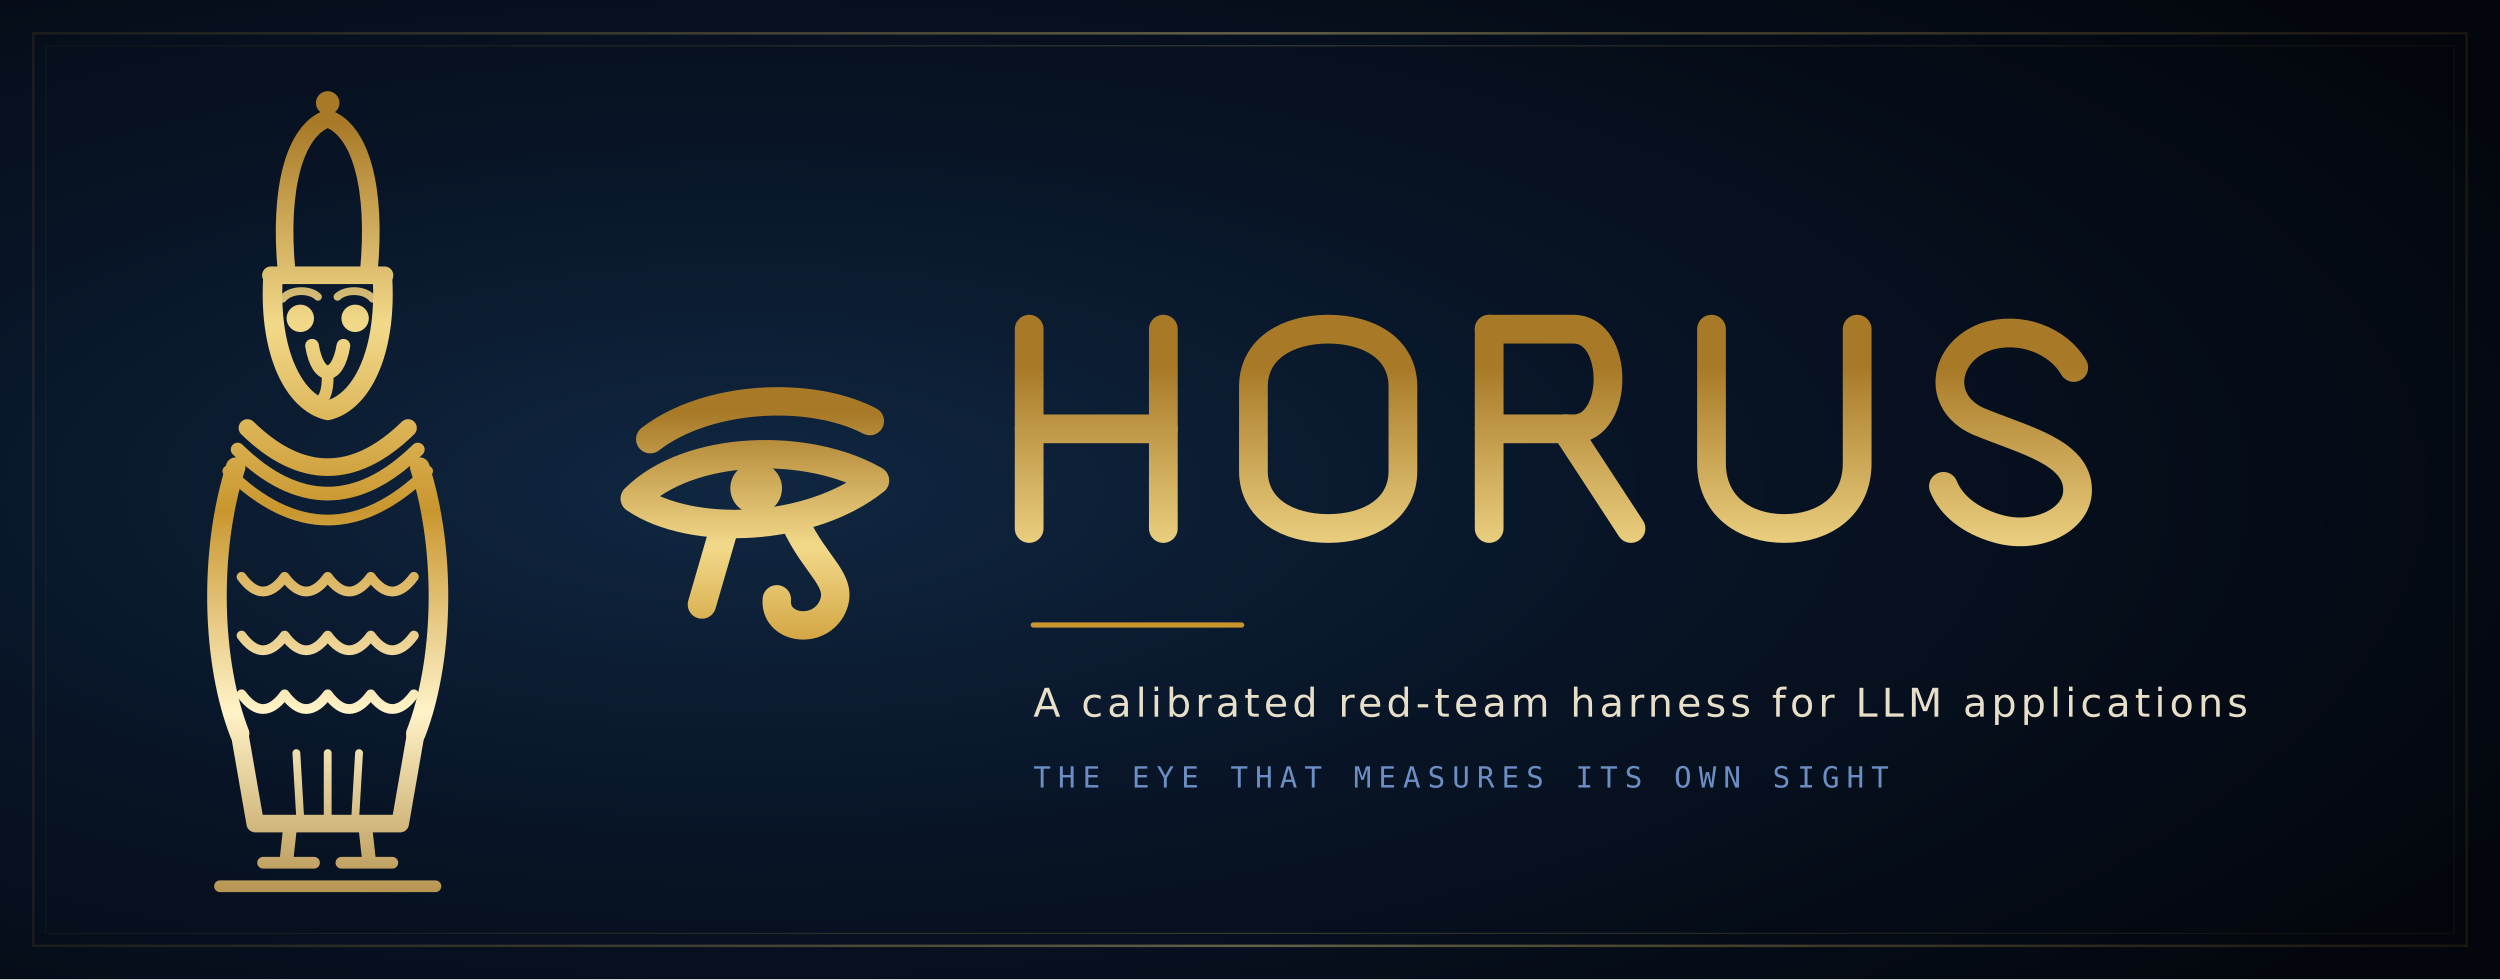
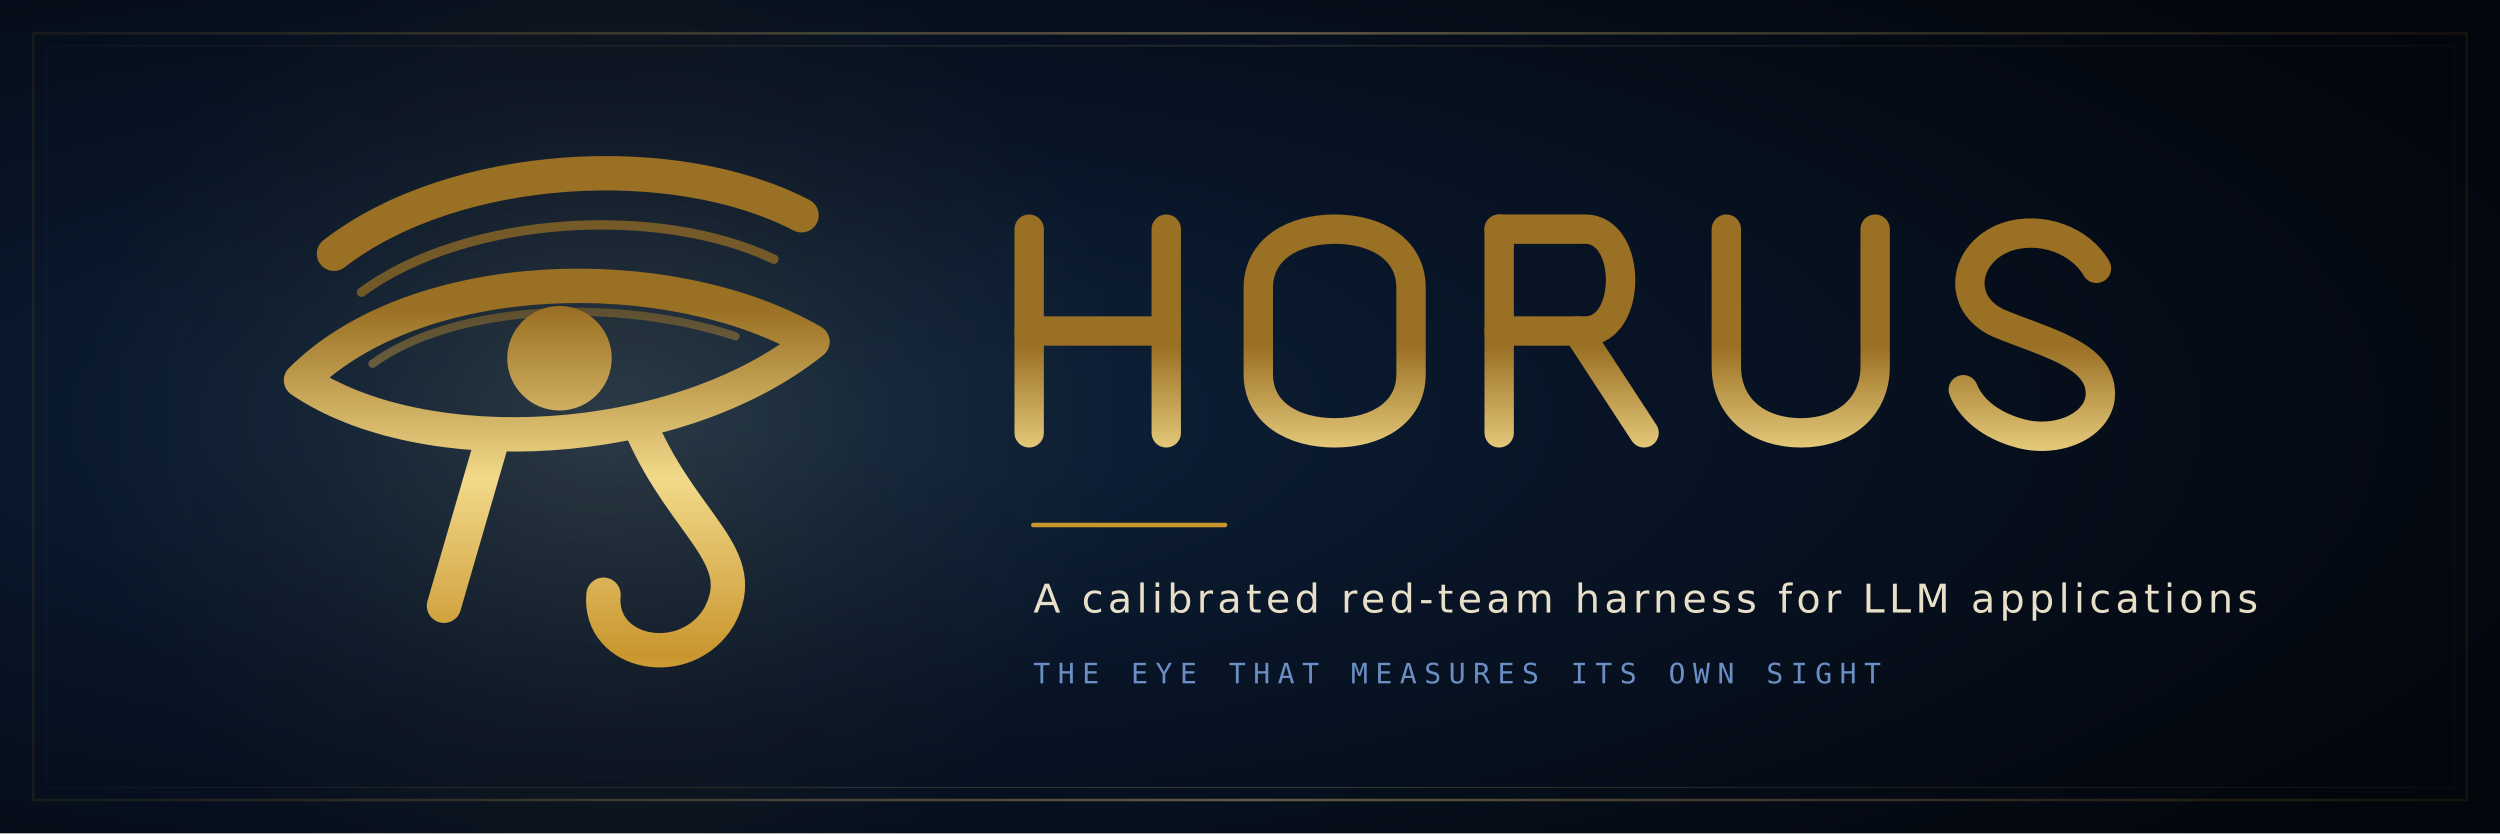
- <svg xmlns="http://www.w3.org/2000/svg" viewBox="0 0 1200 470" width="1200" height="470" role="img" aria-label="Horus — a calibrated red-team harness for LLM applications">
+ <svg xmlns="http://www.w3.org/2000/svg" viewBox="0 0 1200 400" width="1200" height="400" role="img" aria-label="Horus — a calibrated red-team harness for LLM applications">
  <defs>
-     <radialGradient id="ground" cx="0.3" cy="0.5" r="0.8">
+     <radialGradient id="ground" cx="0.28" cy="0.5" r="0.8">
      <stop offset="0%" stop-color="#102741" />
      <stop offset="45%" stop-color="#081426" />
      <stop offset="100%" stop-color="#03060C" />
    </radialGradient>
-     <linearGradient id="gold" gradientUnits="userSpaceOnUse" x1="0" y1="20" x2="0" y2="450">
-       <stop offset="0%" stop-color="#A87A28" />
-       <stop offset="24%" stop-color="#F2D98A" />
-       <stop offset="46%" stop-color="#C9962E" />
-       <stop offset="70%" stop-color="#FFF3C8" />
-       <stop offset="100%" stop-color="#9A7024" />
+     <radialGradient id="halo" cx="0.5" cy="0.5" r="0.5">
+       <stop offset="0%" stop-color="#E8C46A" stop-opacity="0.13" />
+       <stop offset="60%" stop-color="#C9962E" stop-opacity="0.04" />
+       <stop offset="100%" stop-color="#C9962E" stop-opacity="0" />
+     </radialGradient>
+     <linearGradient id="gold" gradientUnits="userSpaceOnUse" x1="0" y1="60" x2="0" y2="340">
+       <stop offset="0%" stop-color="#9A7024" />
+       <stop offset="22%" stop-color="#F2D98A" />
+       <stop offset="45%" stop-color="#C9962E" />
+       <stop offset="72%" stop-color="#FFF3C8" />
+       <stop offset="100%" stop-color="#8E661F" />
    </linearGradient>
    <linearGradient id="goldFaint" gradientUnits="userSpaceOnUse" x1="0" y1="0" x2="1200" y2="0">
-       <stop offset="0%" stop-color="#C9962E" stop-opacity="0.10" />
-       <stop offset="50%" stop-color="#F2D98A" stop-opacity="0.40" />
-       <stop offset="100%" stop-color="#C9962E" stop-opacity="0.10" />
+       <stop offset="0%" stop-color="#C9962E" stop-opacity="0.08" />
+       <stop offset="50%" stop-color="#F2D98A" stop-opacity="0.38" />
+       <stop offset="100%" stop-color="#C9962E" stop-opacity="0.08" />
    </linearGradient>
  </defs>
-   <rect width="1200" height="470" fill="url(#ground)" />
-   <rect x="16" y="16" width="1168" height="438" fill="none" stroke="url(#goldFaint)" stroke-width="1.2" />
-   <rect x="22" y="22" width="1156" height="426" fill="none" stroke="url(#goldFaint)" stroke-width="0.5" opacity="0.6" />
-   <g transform="translate(68,40) scale(0.94)" fill="none" stroke="url(#gold)" stroke-linecap="round" stroke-linejoin="round">
-     <circle cx="95" cy="10" r="6" fill="url(#gold)" stroke="none" />
-     <path d="M74,96 C70,54 78,24 95,18 C112,24 120,54 116,96" stroke-width="9" />
-     <path d="M66,98 L124,98" stroke-width="9" />
-     <path d="M67,100 C65,138 78,163 95,167 C112,163 125,138 123,100" stroke-width="10" />
-     <circle cx="81" cy="120" r="7" fill="url(#gold)" stroke="none" />
-     <circle cx="109" cy="120" r="7" fill="url(#gold)" stroke="none" />
-     <path d="M72,110 C76,105 86,105 90,109" stroke-width="4" opacity="0.9" />
-     <path d="M118,110 C114,105 104,105 100,109" stroke-width="4" opacity="0.9" />
-     <path d="M87,134 C90,152 100,152 103,134" stroke-width="7" />
-     <path d="M95,150 C95,158 93,162 90,163" stroke-width="6" />
-     <path d="M54,176 Q95,216 136,176" stroke-width="9" />
-     <path d="M49,187 Q95,232 141,187" stroke-width="7" />
-     <path d="M44,198 Q95,248 146,198" stroke-width="5.5" />
-     <path d="M48,196 C34,240 36,296 50,332" stroke-width="10" />
-     <path d="M142,196 C156,240 154,296 140,332" stroke-width="10" />
-     <path d="M51,252 q11,15 22,0 q11,15 22,0 q11,15 22,0 q11,15 22,0" stroke-width="5" />
-     <path d="M51,282 q11,15 22,0 q11,15 22,0 q11,15 22,0 q11,15 22,0" stroke-width="5" />
-     <path d="M51,312 q11,15 22,0 q11,15 22,0 q11,15 22,0 q11,15 22,0" stroke-width="5" />
-     <path d="M50,332 L58,378 L132,378 L140,332" stroke-width="9" />
-     <path d="M79,342 L81,376" stroke-width="4" />
-     <path d="M95,342 L95,376" stroke-width="4" />
-     <path d="M111,342 L109,376" stroke-width="4" />
-     <path d="M76,378 L74,396" stroke-width="7" />
-     <path d="M114,378 L116,396" stroke-width="7" />
-     <path d="M62,398 L88,398" stroke-width="6" />
-     <path d="M102,398 L128,398" stroke-width="6" />
-     <path d="M40,410 L150,410" stroke-width="6" />
+   <rect width="1200" height="400" fill="url(#ground)" />
+   <circle cx="290" cy="200" r="250" fill="url(#halo)" />
+   <rect x="16" y="16" width="1168" height="368" fill="none" stroke="url(#goldFaint)" stroke-width="1.2" />
+   <rect x="22" y="22" width="1156" height="356" fill="none" stroke="url(#goldFaint)" stroke-width="0.5" opacity="0.55" />
+   <g transform="translate(126,69) scale(1.32)" fill="none" stroke="url(#gold)" stroke-linecap="round" stroke-linejoin="round">
+     <path d="M26,40 C70,6 150,2 196,26" stroke-width="12.5" />
+     <path d="M36,54 C74,26 144,22 186,42" stroke-width="3.4" opacity="0.7" />
+     <path d="M14,86 C56,44 148,42 200,72 C150,112 58,116 14,86 Z" stroke-width="12.5" />
+     <circle cx="108" cy="78" r="19" fill="url(#gold)" stroke="none" />
+     <path d="M40,80 C70,58 130,56 172,70" stroke-width="3" opacity="0.5" />
+     <path d="M84,106 L66,168" stroke-width="12.5" />
+     <path d="M138,104 C154,140 178,150 166,172 C154,192 122,186 124,164" stroke-width="12.5" />
  </g>
-   <g transform="translate(296,186) scale(0.62)" fill="none" stroke="url(#gold)" stroke-width="22" stroke-linecap="round" stroke-linejoin="round">
-     <path d="M26,40 C70,6 150,2 196,26" />
-     <path d="M14,86 C56,44 148,42 200,72 C150,112 58,116 14,86 Z" />
-     <circle cx="108" cy="78" r="20" fill="url(#gold)" stroke="none" />
-     <path d="M84,106 L66,168" />
-     <path d="M138,104 C154,140 178,150 166,172 C154,192 122,186 124,164" />
-   </g>
-   <g transform="translate(494,158) scale(0.92)" fill="none" stroke="url(#gold)" stroke-width="15" stroke-linecap="round" stroke-linejoin="round">
+   <g transform="translate(494,110) scale(0.94)" fill="none" stroke="url(#gold)" stroke-width="15" stroke-linecap="round" stroke-linejoin="round">
    <g>
      <path d="M0,0 L0,104" />
      <path d="M70,0 L70,104" />
      <path d="M0,52 L70,52" />
    </g>
    <g transform="translate(117,0)">
      <path d="M0,30 C0,10 18,0 39,0 C60,0 78,10 78,30 L78,74                C78,94 60,104 39,104 C18,104 0,94 0,74 Z" />
    </g>
    <g transform="translate(240,0)">
      <path d="M0,0 L0,104" />
      <path d="M0,0 L44,0 C68,0 68,52 44,52 L0,52" />
      <path d="M40,52 L74,104" />
    </g>
    <g transform="translate(356,0)">
      <path d="M0,0 L0,70 C0,92 17,104 38,104 C59,104 76,92 76,70 L76,0" />
    </g>
    <g transform="translate(473,0)">
      <path d="M72,20 C64,6 44,-2 26,4 C4,12 0,38 22,48                C46,58 74,64 74,84 C74,100 52,110 32,104 C18,100 8,92 4,82" />
    </g>
  </g>
-   <g transform="translate(496,300)">
-     <path d="M0,0 L100,0" stroke="#C9962E" stroke-width="2.5" stroke-linecap="round" />
-     <text x="0" y="44" font-family="DejaVu Sans, Helvetica, Arial, sans-serif" font-size="19" letter-spacing="2" fill="#E8DFC8">
+   <g transform="translate(496,252)">
+     <path d="M0,0 L92,0" stroke="#C9962E" stroke-width="2.2" stroke-linecap="round" />
+     <text x="0" y="42" font-family="DejaVu Sans, Helvetica, Arial, sans-serif" font-size="19" letter-spacing="2.1" fill="#E8DFC8">
      A calibrated red-team harness for LLM applications
    </text>
-     <text x="0" y="78" font-family="DejaVu Sans Mono, monospace" font-size="14" letter-spacing="3.4" fill="#6B8FC4">
+     <text x="0" y="76" font-family="DejaVu Sans Mono, monospace" font-size="13.5" letter-spacing="3.6" fill="#6B8FC4">
      THE EYE THAT MEASURES ITS OWN SIGHT
    </text>
  </g>
</svg>
